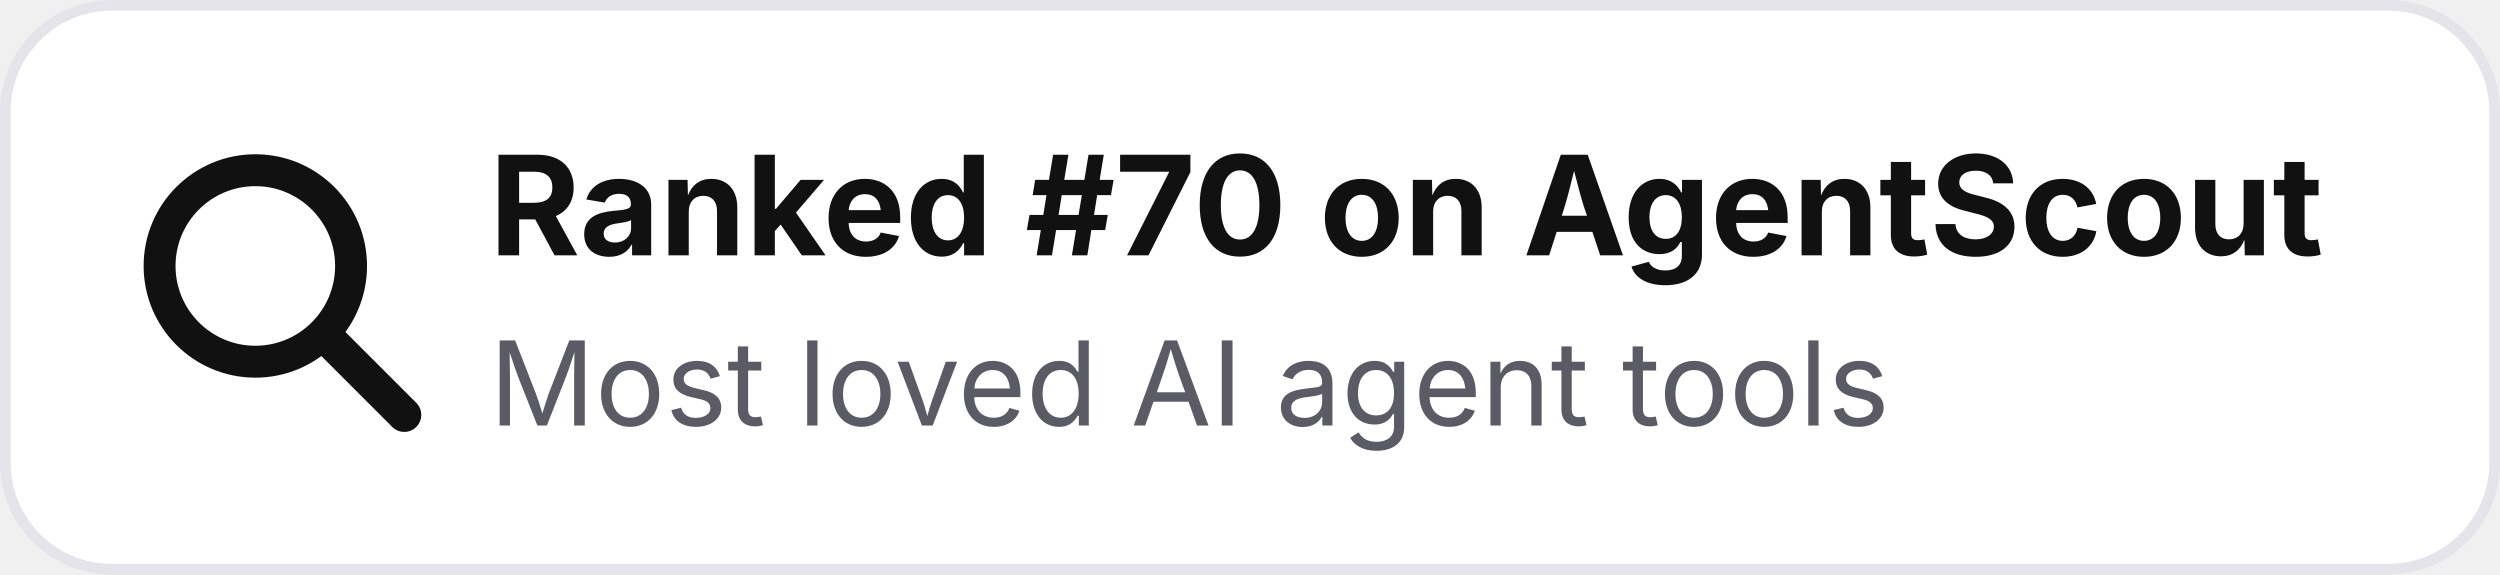
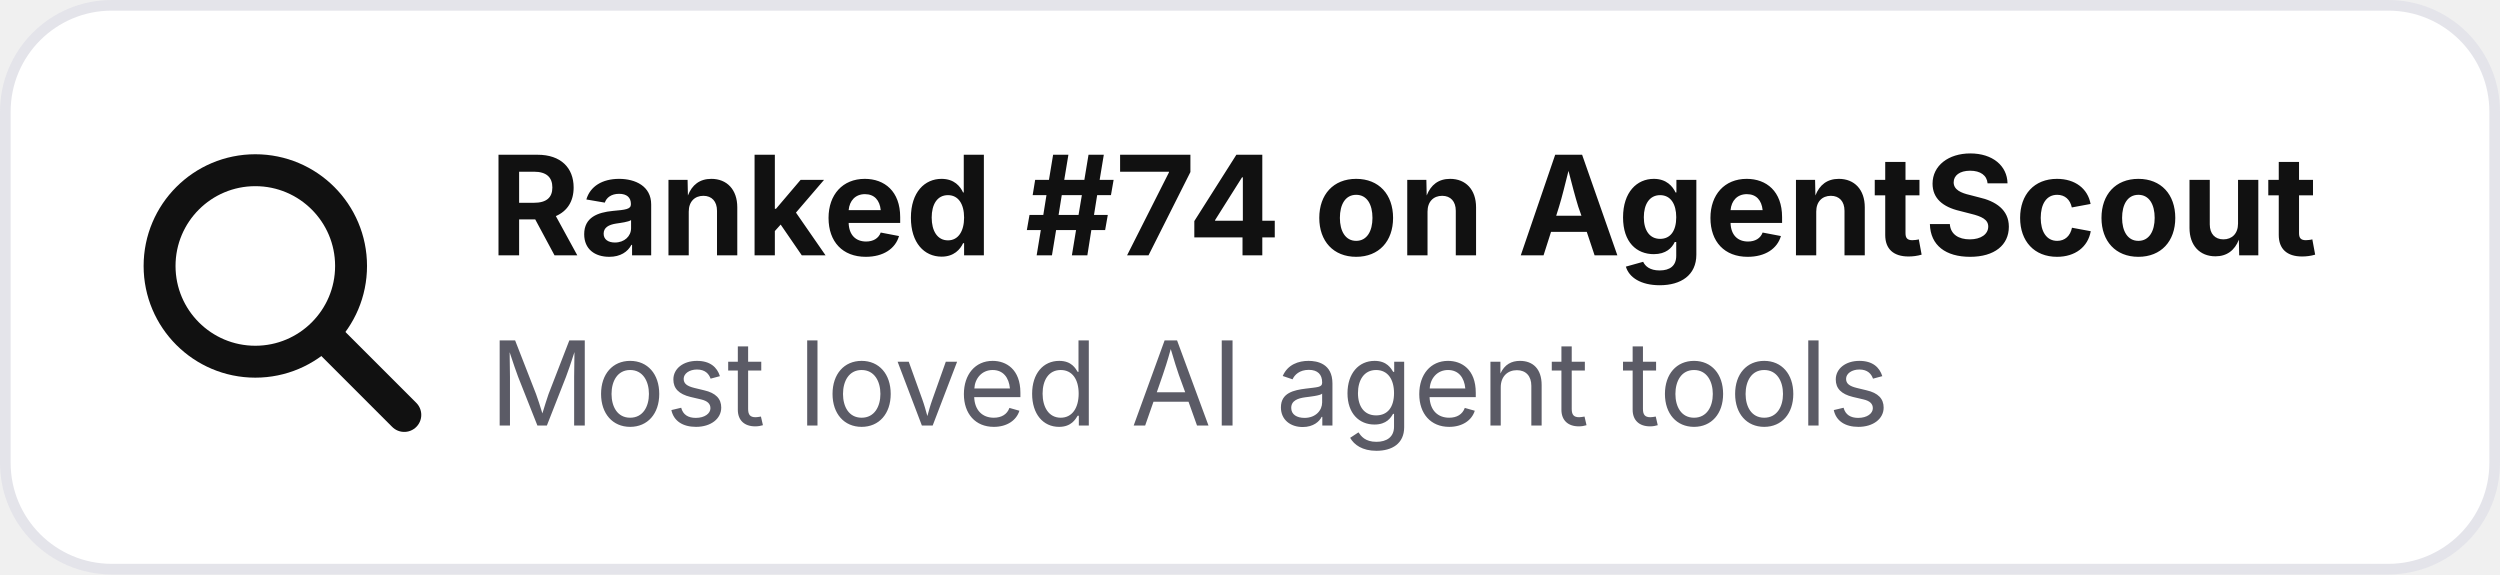
- <svg xmlns="http://www.w3.org/2000/svg" width="235" height="54" viewBox="0 0 235 54" role="img" aria-label="Ranked #70 on AgentScout">
+ <svg xmlns="http://www.w3.org/2000/svg" width="235" height="54" viewBox="0 0 235 54" role="img" aria-label="Ranked #74 on AgentScout">
  <rect x=".5" y=".5" width="234" height="53" rx="10" fill="#ffffff" stroke="#e4e4ea" />
  <circle cx="24" cy="25" r="9" fill="none" stroke="#111111" stroke-width="3" />
  <path d="M31 32l7 7" stroke="#111111" stroke-width="3.2" stroke-linecap="round" />
-   <text x="46" y="24" font-family="Inter,Segoe UI,Arial,sans-serif" font-size="13" font-weight="700" fill="#111111">Ranked #70 on AgentScout</text>
+   <text x="46" y="24" font-family="Inter,Segoe UI,Arial,sans-serif" font-size="13" font-weight="700" fill="#111111">Ranked #74 on AgentScout</text>
  <text x="46" y="40" font-family="Inter,Segoe UI,Arial,sans-serif" font-size="11" fill="#5b5b66">Most loved AI agent tools</text>
</svg>
